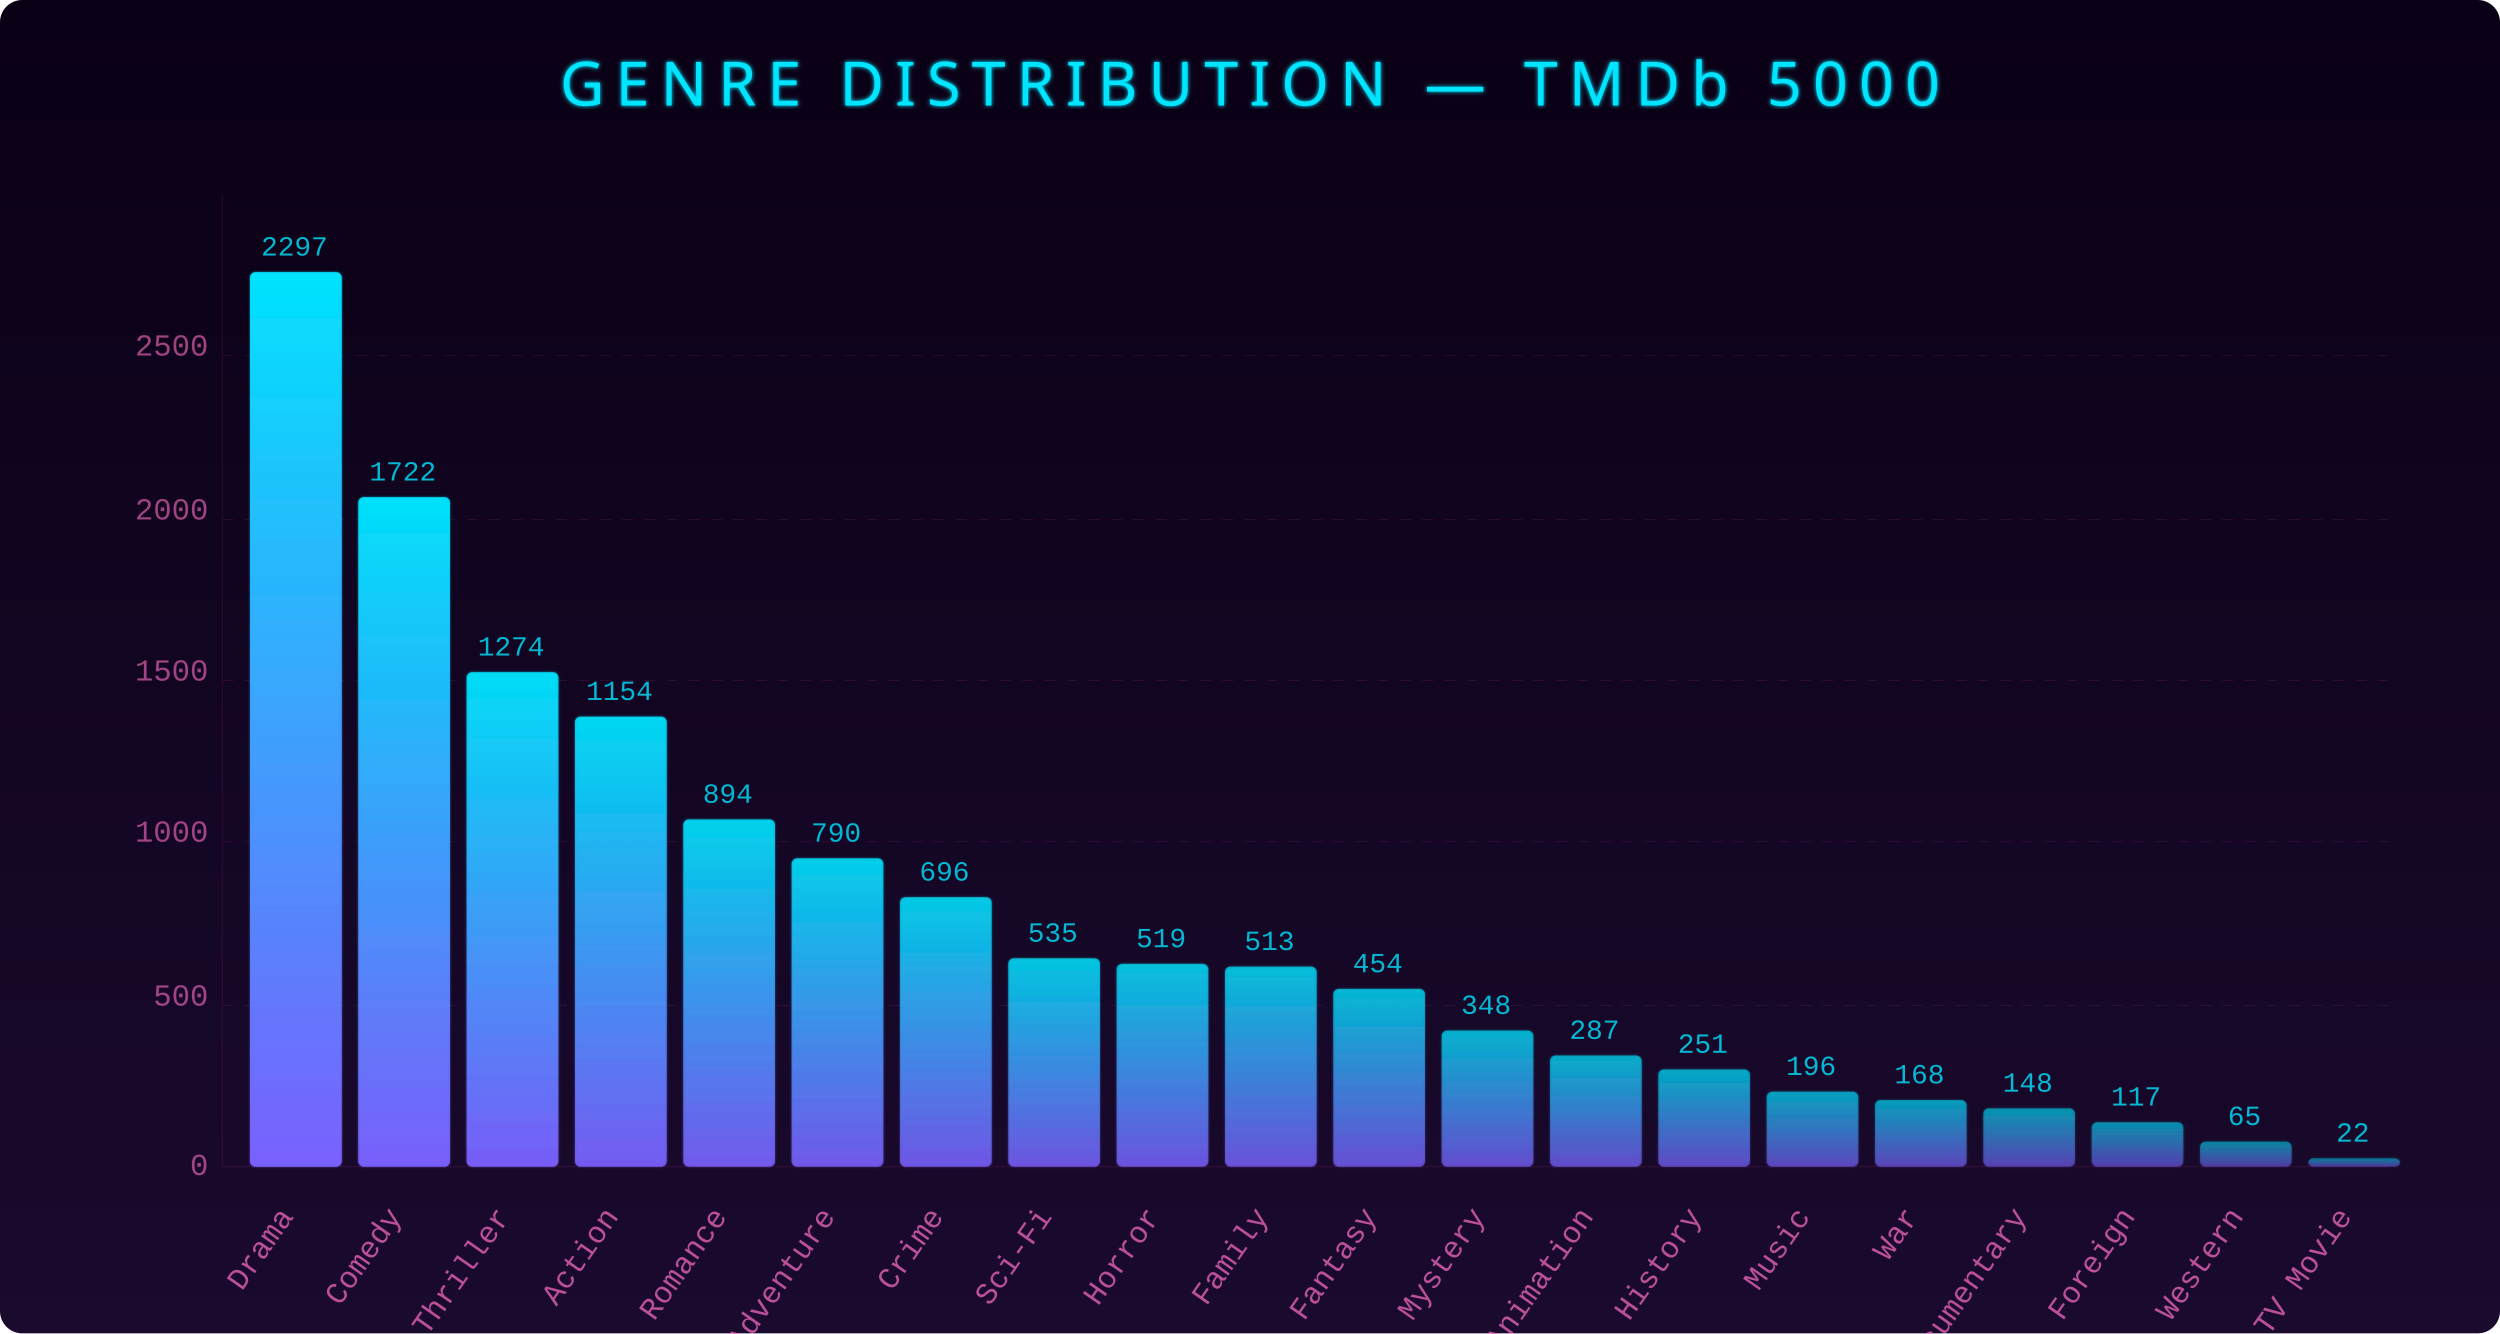
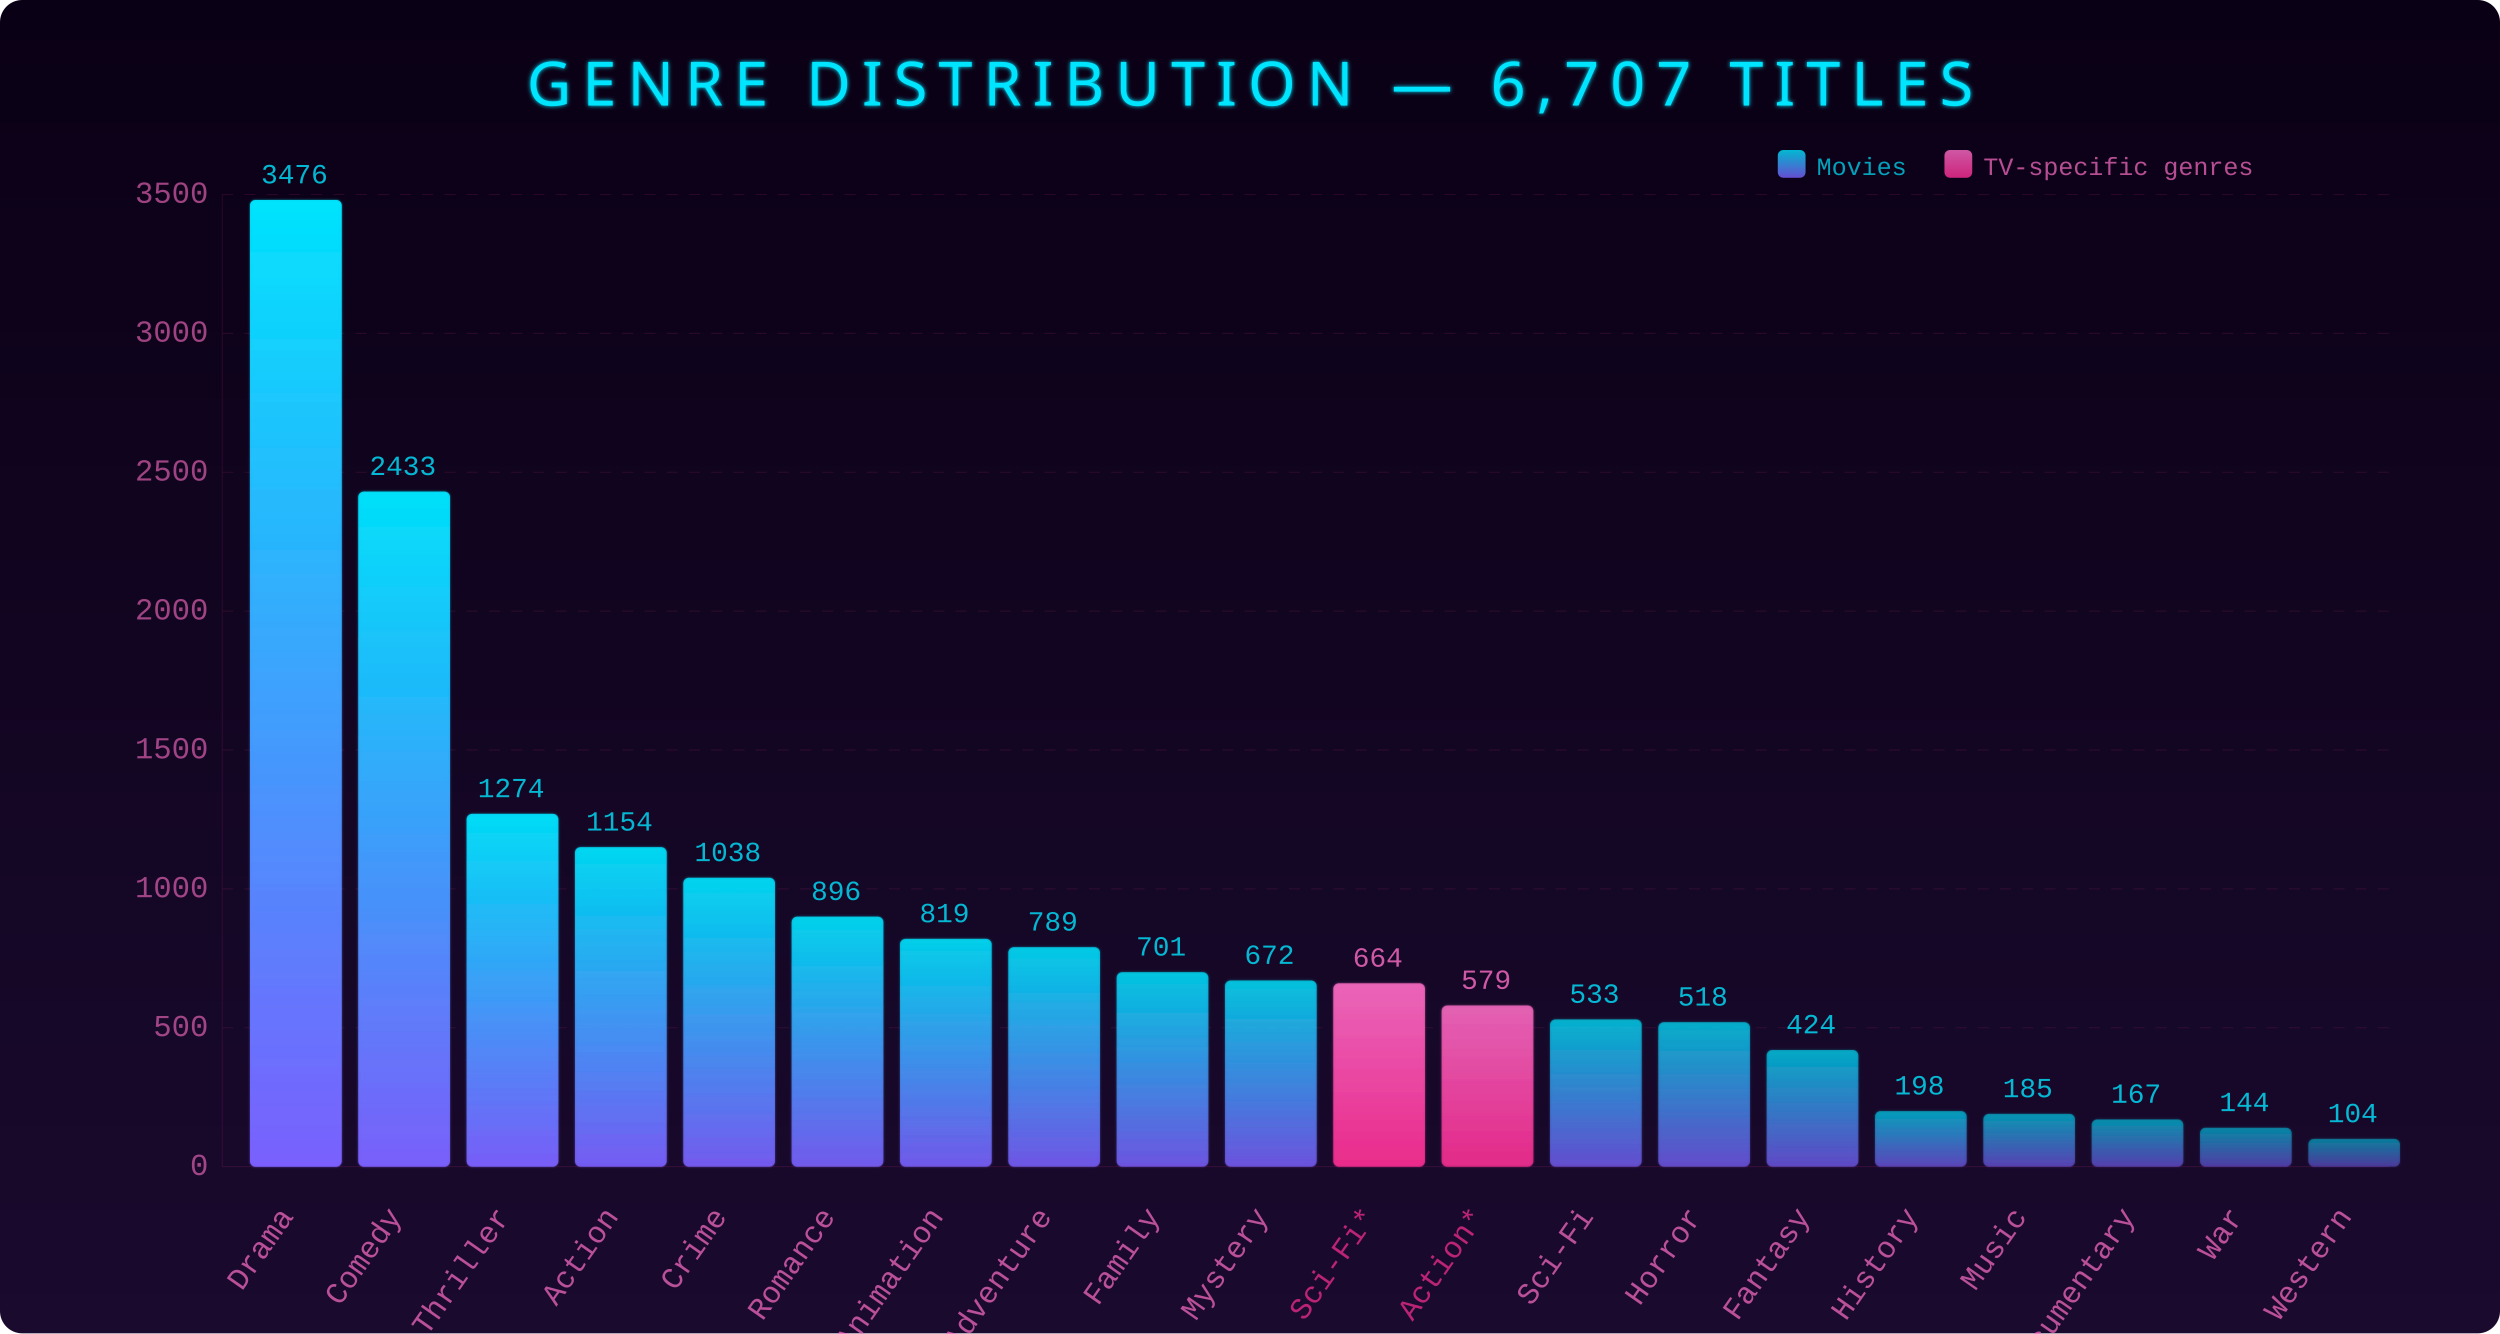
<svg xmlns="http://www.w3.org/2000/svg" viewBox="0 0 900 480" width="900" height="480">
  <defs>
    <linearGradient id="gbg" x1="0" y1="0" x2="0" y2="1">
      <stop offset="0%" stop-color="#0a0015" />
      <stop offset="100%" stop-color="#1a0a2e" />
    </linearGradient>
    <linearGradient id="barGrad" x1="0" y1="0" x2="0" y2="1">
      <stop offset="0%" stop-color="#00e5ff" />
      <stop offset="100%" stop-color="#7b61ff" />
+     </linearGradient>
+     <linearGradient id="barGradTV" x1="0" y1="0" x2="0" y2="1">
+       <stop offset="0%" stop-color="#ff6ec7" />
+       <stop offset="100%" stop-color="#ff2d95" />
    </linearGradient>
    <filter id="barGlow" x="-2%" y="-2%" width="104%" height="104%">
      <feGaussianBlur in="SourceGraphic" stdDeviation="0.5" result="glow" />
      <feMerge>
        <feMergeNode in="glow" />
        <feMergeNode in="SourceGraphic" />
      </feMerge>
    </filter>
    <filter id="titleGl" x="-5%" y="-5%" width="110%" height="110%">
      <feGaussianBlur in="SourceGraphic" stdDeviation="0.8" result="b" />
      <feMerge>
        <feMergeNode in="b" />
        <feMergeNode in="SourceGraphic" />
      </feMerge>
    </filter>
  </defs>
  <rect width="900" height="480" fill="url(#gbg)" rx="8" />
-   <text x="450" y="38" text-anchor="middle" font-family="Impact,'Arial Black',sans-serif" font-size="22" letter-spacing="4" fill="#00e5ff" filter="url(#titleGl)">GENRE DISTRIBUTION — TMDb 5000</text>
+   <text x="450" y="38" text-anchor="middle" font-family="Impact,'Arial Black',sans-serif" font-size="22" letter-spacing="4" fill="#00e5ff" filter="url(#titleGl)">GENRE DISTRIBUTION — 6,707 TITLES</text>
  <g stroke="#ff2d95" stroke-width="0.3" opacity="0.15">
    <line x1="80" y1="70" x2="80" y2="420" />
    <line x1="80" y1="420" x2="860" y2="420" />
-     <line x1="80" y1="362" x2="860" y2="362" stroke-dasharray="4,4" />
-     <line x1="80" y1="303" x2="860" y2="303" stroke-dasharray="4,4" />
-     <line x1="80" y1="245" x2="860" y2="245" stroke-dasharray="4,4" />
-     <line x1="80" y1="187" x2="860" y2="187" stroke-dasharray="4,4" />
-     <line x1="80" y1="128" x2="860" y2="128" stroke-dasharray="4,4" />
+     <line x1="80" y1="370" x2="860" y2="370" stroke-dasharray="4,4" />
+     <line x1="80" y1="320" x2="860" y2="320" stroke-dasharray="4,4" />
+     <line x1="80" y1="270" x2="860" y2="270" stroke-dasharray="4,4" />
+     <line x1="80" y1="220" x2="860" y2="220" stroke-dasharray="4,4" />
+     <line x1="80" y1="170" x2="860" y2="170" stroke-dasharray="4,4" />
+     <line x1="80" y1="120" x2="860" y2="120" stroke-dasharray="4,4" />
+     <line x1="80" y1="70" x2="860" y2="70" stroke-dasharray="4,4" />
  </g>
  <g font-family="'Courier New',monospace" font-size="11" fill="#ff6ec7" opacity="0.6" text-anchor="end">
    <text x="75" y="423">0</text>
-     <text x="75" y="362">500</text>
-     <text x="75" y="303">1000</text>
-     <text x="75" y="245">1500</text>
-     <text x="75" y="187">2000</text>
-     <text x="75" y="128">2500</text>
+     <text x="75" y="373">500</text>
+     <text x="75" y="323">1000</text>
+     <text x="75" y="273">1500</text>
+     <text x="75" y="223">2000</text>
+     <text x="75" y="173">2500</text>
+     <text x="75" y="123">3000</text>
+     <text x="75" y="73">3500</text>
  </g>
  <g filter="url(#barGlow)">
-     <rect x="90" y="98" width="33" height="322" fill="url(#barGrad)" rx="2" opacity="0.9" />
-     <rect x="129" y="179" width="33" height="241" fill="url(#barGrad)" rx="2" opacity="0.85" />
-     <rect x="168" y="242" width="33" height="178" fill="url(#barGrad)" rx="2" opacity="0.8" />
-     <rect x="207" y="258" width="33" height="162" fill="url(#barGrad)" rx="2" opacity="0.75" />
-     <rect x="246" y="295" width="33" height="125" fill="url(#barGrad)" rx="2" opacity="0.7" />
-     <rect x="285" y="309" width="33" height="111" fill="url(#barGrad)" rx="2" opacity="0.68" />
-     <rect x="324" y="323" width="33" height="97" fill="url(#barGrad)" rx="2" opacity="0.65" />
-     <rect x="363" y="345" width="33" height="75" fill="url(#barGrad)" rx="2" opacity="0.62" />
-     <rect x="402" y="347" width="33" height="73" fill="url(#barGrad)" rx="2" opacity="0.6" />
-     <rect x="441" y="348" width="33" height="72" fill="url(#barGrad)" rx="2" opacity="0.58" />
-     <rect x="480" y="356" width="33" height="64" fill="url(#barGrad)" rx="2" opacity="0.55" />
-     <rect x="519" y="371" width="33" height="49" fill="url(#barGrad)" rx="2" opacity="0.52" />
-     <rect x="558" y="380" width="33" height="40" fill="url(#barGrad)" rx="2" opacity="0.5" />
-     <rect x="597" y="385" width="33" height="35" fill="url(#barGrad)" rx="2" opacity="0.48" />
-     <rect x="636" y="393" width="33" height="27" fill="url(#barGrad)" rx="2" opacity="0.45" />
-     <rect x="675" y="396" width="33" height="24" fill="url(#barGrad)" rx="2" opacity="0.43" />
-     <rect x="714" y="399" width="33" height="21" fill="url(#barGrad)" rx="2" opacity="0.4" />
-     <rect x="753" y="404" width="33" height="16" fill="url(#barGrad)" rx="2" opacity="0.38" />
-     <rect x="792" y="411" width="33" height="9" fill="url(#barGrad)" rx="2" opacity="0.35" />
-     <rect x="831" y="417" width="33" height="3" fill="url(#barGrad)" rx="2" opacity="0.32" />
+     <rect x="90" y="72" width="33" height="348" fill="url(#barGrad)" rx="2" opacity="0.9" />
+     <rect x="129" y="177" width="33" height="243" fill="url(#barGrad)" rx="2" opacity="0.85" />
+     <rect x="168" y="293" width="33" height="127" fill="url(#barGrad)" rx="2" opacity="0.8" />
+     <rect x="207" y="305" width="33" height="115" fill="url(#barGrad)" rx="2" opacity="0.75" />
+     <rect x="246" y="316" width="33" height="104" fill="url(#barGrad)" rx="2" opacity="0.72" />
+     <rect x="285" y="330" width="33" height="90" fill="url(#barGrad)" rx="2" opacity="0.7" />
+     <rect x="324" y="338" width="33" height="82" fill="url(#barGrad)" rx="2" opacity="0.68" />
+     <rect x="363" y="341" width="33" height="79" fill="url(#barGrad)" rx="2" opacity="0.65" />
+     <rect x="402" y="350" width="33" height="70" fill="url(#barGrad)" rx="2" opacity="0.62" />
+     <rect x="441" y="353" width="33" height="67" fill="url(#barGrad)" rx="2" opacity="0.6" />
+     <rect x="480" y="354" width="33" height="66" fill="url(#barGradTV)" rx="2" opacity="0.7" />
+     <rect x="519" y="362" width="33" height="58" fill="url(#barGradTV)" rx="2" opacity="0.65" />
+     <rect x="558" y="367" width="33" height="53" fill="url(#barGrad)" rx="2" opacity="0.52" />
+     <rect x="597" y="368" width="33" height="52" fill="url(#barGrad)" rx="2" opacity="0.5" />
+     <rect x="636" y="378" width="33" height="42" fill="url(#barGrad)" rx="2" opacity="0.48" />
+     <rect x="675" y="400" width="33" height="20" fill="url(#barGrad)" rx="2" opacity="0.43" />
+     <rect x="714" y="401" width="33" height="19" fill="url(#barGrad)" rx="2" opacity="0.4" />
+     <rect x="753" y="403" width="33" height="17" fill="url(#barGrad)" rx="2" opacity="0.38" />
+     <rect x="792" y="406" width="33" height="14" fill="url(#barGrad)" rx="2" opacity="0.35" />
+     <rect x="831" y="410" width="33" height="10" fill="url(#barGrad)" rx="2" opacity="0.32" />
  </g>
  <g font-family="'Courier New',monospace" font-size="10" fill="#00e5ff" text-anchor="middle" opacity="0.8">
-     <text x="106" y="92">2297</text>
-     <text x="145" y="173">1722</text>
-     <text x="184" y="236">1274</text>
-     <text x="223" y="252">1154</text>
-     <text x="262" y="289">894</text>
-     <text x="301" y="303">790</text>
-     <text x="340" y="317">696</text>
-     <text x="379" y="339">535</text>
-     <text x="418" y="341">519</text>
-     <text x="457" y="342">513</text>
-     <text x="496" y="350">454</text>
-     <text x="535" y="365">348</text>
-     <text x="574" y="374">287</text>
-     <text x="613" y="379">251</text>
-     <text x="652" y="387">196</text>
-     <text x="691" y="390">168</text>
-     <text x="730" y="393">148</text>
-     <text x="769" y="398">117</text>
-     <text x="808" y="405">65</text>
-     <text x="847" y="411">22</text>
+     <text x="106" y="66">3476</text>
+     <text x="145" y="171">2433</text>
+     <text x="184" y="287">1274</text>
+     <text x="223" y="299">1154</text>
+     <text x="262" y="310">1038</text>
+     <text x="301" y="324">896</text>
+     <text x="340" y="332">819</text>
+     <text x="379" y="335">789</text>
+     <text x="418" y="344">701</text>
+     <text x="457" y="347">672</text>
+     <text x="496" y="348" fill="#ff6ec7">664</text>
+     <text x="535" y="356" fill="#ff6ec7">579</text>
+     <text x="574" y="361">533</text>
+     <text x="613" y="362">518</text>
+     <text x="652" y="372">424</text>
+     <text x="691" y="394">198</text>
+     <text x="730" y="395">185</text>
+     <text x="769" y="397">167</text>
+     <text x="808" y="400">144</text>
+     <text x="847" y="404">104</text>
  </g>
  <g font-family="'Courier New',monospace" font-size="11" fill="#ff6ec7" opacity="0.7">
    <text x="106" y="438" text-anchor="end" transform="rotate(-55,106,438)">Drama</text>
    <text x="145" y="438" text-anchor="end" transform="rotate(-55,145,438)">Comedy</text>
    <text x="184" y="438" text-anchor="end" transform="rotate(-55,184,438)">Thriller</text>
    <text x="223" y="438" text-anchor="end" transform="rotate(-55,223,438)">Action</text>
-     <text x="262" y="438" text-anchor="end" transform="rotate(-55,262,438)">Romance</text>
-     <text x="301" y="438" text-anchor="end" transform="rotate(-55,301,438)">Adventure</text>
-     <text x="340" y="438" text-anchor="end" transform="rotate(-55,340,438)">Crime</text>
-     <text x="379" y="438" text-anchor="end" transform="rotate(-55,379,438)">Sci-Fi</text>
-     <text x="418" y="438" text-anchor="end" transform="rotate(-55,418,438)">Horror</text>
-     <text x="457" y="438" text-anchor="end" transform="rotate(-55,457,438)">Family</text>
-     <text x="496" y="438" text-anchor="end" transform="rotate(-55,496,438)">Fantasy</text>
-     <text x="535" y="438" text-anchor="end" transform="rotate(-55,535,438)">Mystery</text>
-     <text x="574" y="438" text-anchor="end" transform="rotate(-55,574,438)">Animation</text>
-     <text x="613" y="438" text-anchor="end" transform="rotate(-55,613,438)">History</text>
-     <text x="652" y="438" text-anchor="end" transform="rotate(-55,652,438)">Music</text>
-     <text x="691" y="438" text-anchor="end" transform="rotate(-55,691,438)">War</text>
-     <text x="730" y="438" text-anchor="end" transform="rotate(-55,730,438)">Documentary</text>
-     <text x="769" y="438" text-anchor="end" transform="rotate(-55,769,438)">Foreign</text>
-     <text x="808" y="438" text-anchor="end" transform="rotate(-55,808,438)">Western</text>
-     <text x="847" y="438" text-anchor="end" transform="rotate(-55,847,438)">TV Movie</text>
+     <text x="262" y="438" text-anchor="end" transform="rotate(-55,262,438)">Crime</text>
+     <text x="301" y="438" text-anchor="end" transform="rotate(-55,301,438)">Romance</text>
+     <text x="340" y="438" text-anchor="end" transform="rotate(-55,340,438)">Animation</text>
+     <text x="379" y="438" text-anchor="end" transform="rotate(-55,379,438)">Adventure</text>
+     <text x="418" y="438" text-anchor="end" transform="rotate(-55,418,438)">Family</text>
+     <text x="457" y="438" text-anchor="end" transform="rotate(-55,457,438)">Mystery</text>
+     <text x="496" y="438" text-anchor="end" transform="rotate(-55,496,438)" fill="#ff2d95">Sci-Fi*</text>
+     <text x="535" y="438" text-anchor="end" transform="rotate(-55,535,438)" fill="#ff2d95">Action*</text>
+     <text x="574" y="438" text-anchor="end" transform="rotate(-55,574,438)">Sci-Fi</text>
+     <text x="613" y="438" text-anchor="end" transform="rotate(-55,613,438)">Horror</text>
+     <text x="652" y="438" text-anchor="end" transform="rotate(-55,652,438)">Fantasy</text>
+     <text x="691" y="438" text-anchor="end" transform="rotate(-55,691,438)">History</text>
+     <text x="730" y="438" text-anchor="end" transform="rotate(-55,730,438)">Music</text>
+     <text x="769" y="438" text-anchor="end" transform="rotate(-55,769,438)">Documentary</text>
+     <text x="808" y="438" text-anchor="end" transform="rotate(-55,808,438)">War</text>
+     <text x="847" y="438" text-anchor="end" transform="rotate(-55,847,438)">Western</text>
+   </g>
+   <g transform="translate(640, 54)">
+     <rect x="0" y="0" width="10" height="10" rx="2" fill="url(#barGrad)" opacity="0.8" />
+     <text x="14" y="9" font-family="'Courier New',monospace" font-size="9" fill="#00e5ff" opacity="0.7">Movies</text>
+     <rect x="60" y="0" width="10" height="10" rx="2" fill="url(#barGradTV)" opacity="0.8" />
+     <text x="74" y="9" font-family="'Courier New',monospace" font-size="9" fill="#ff6ec7" opacity="0.7">TV-specific genres</text>
  </g>
</svg>
